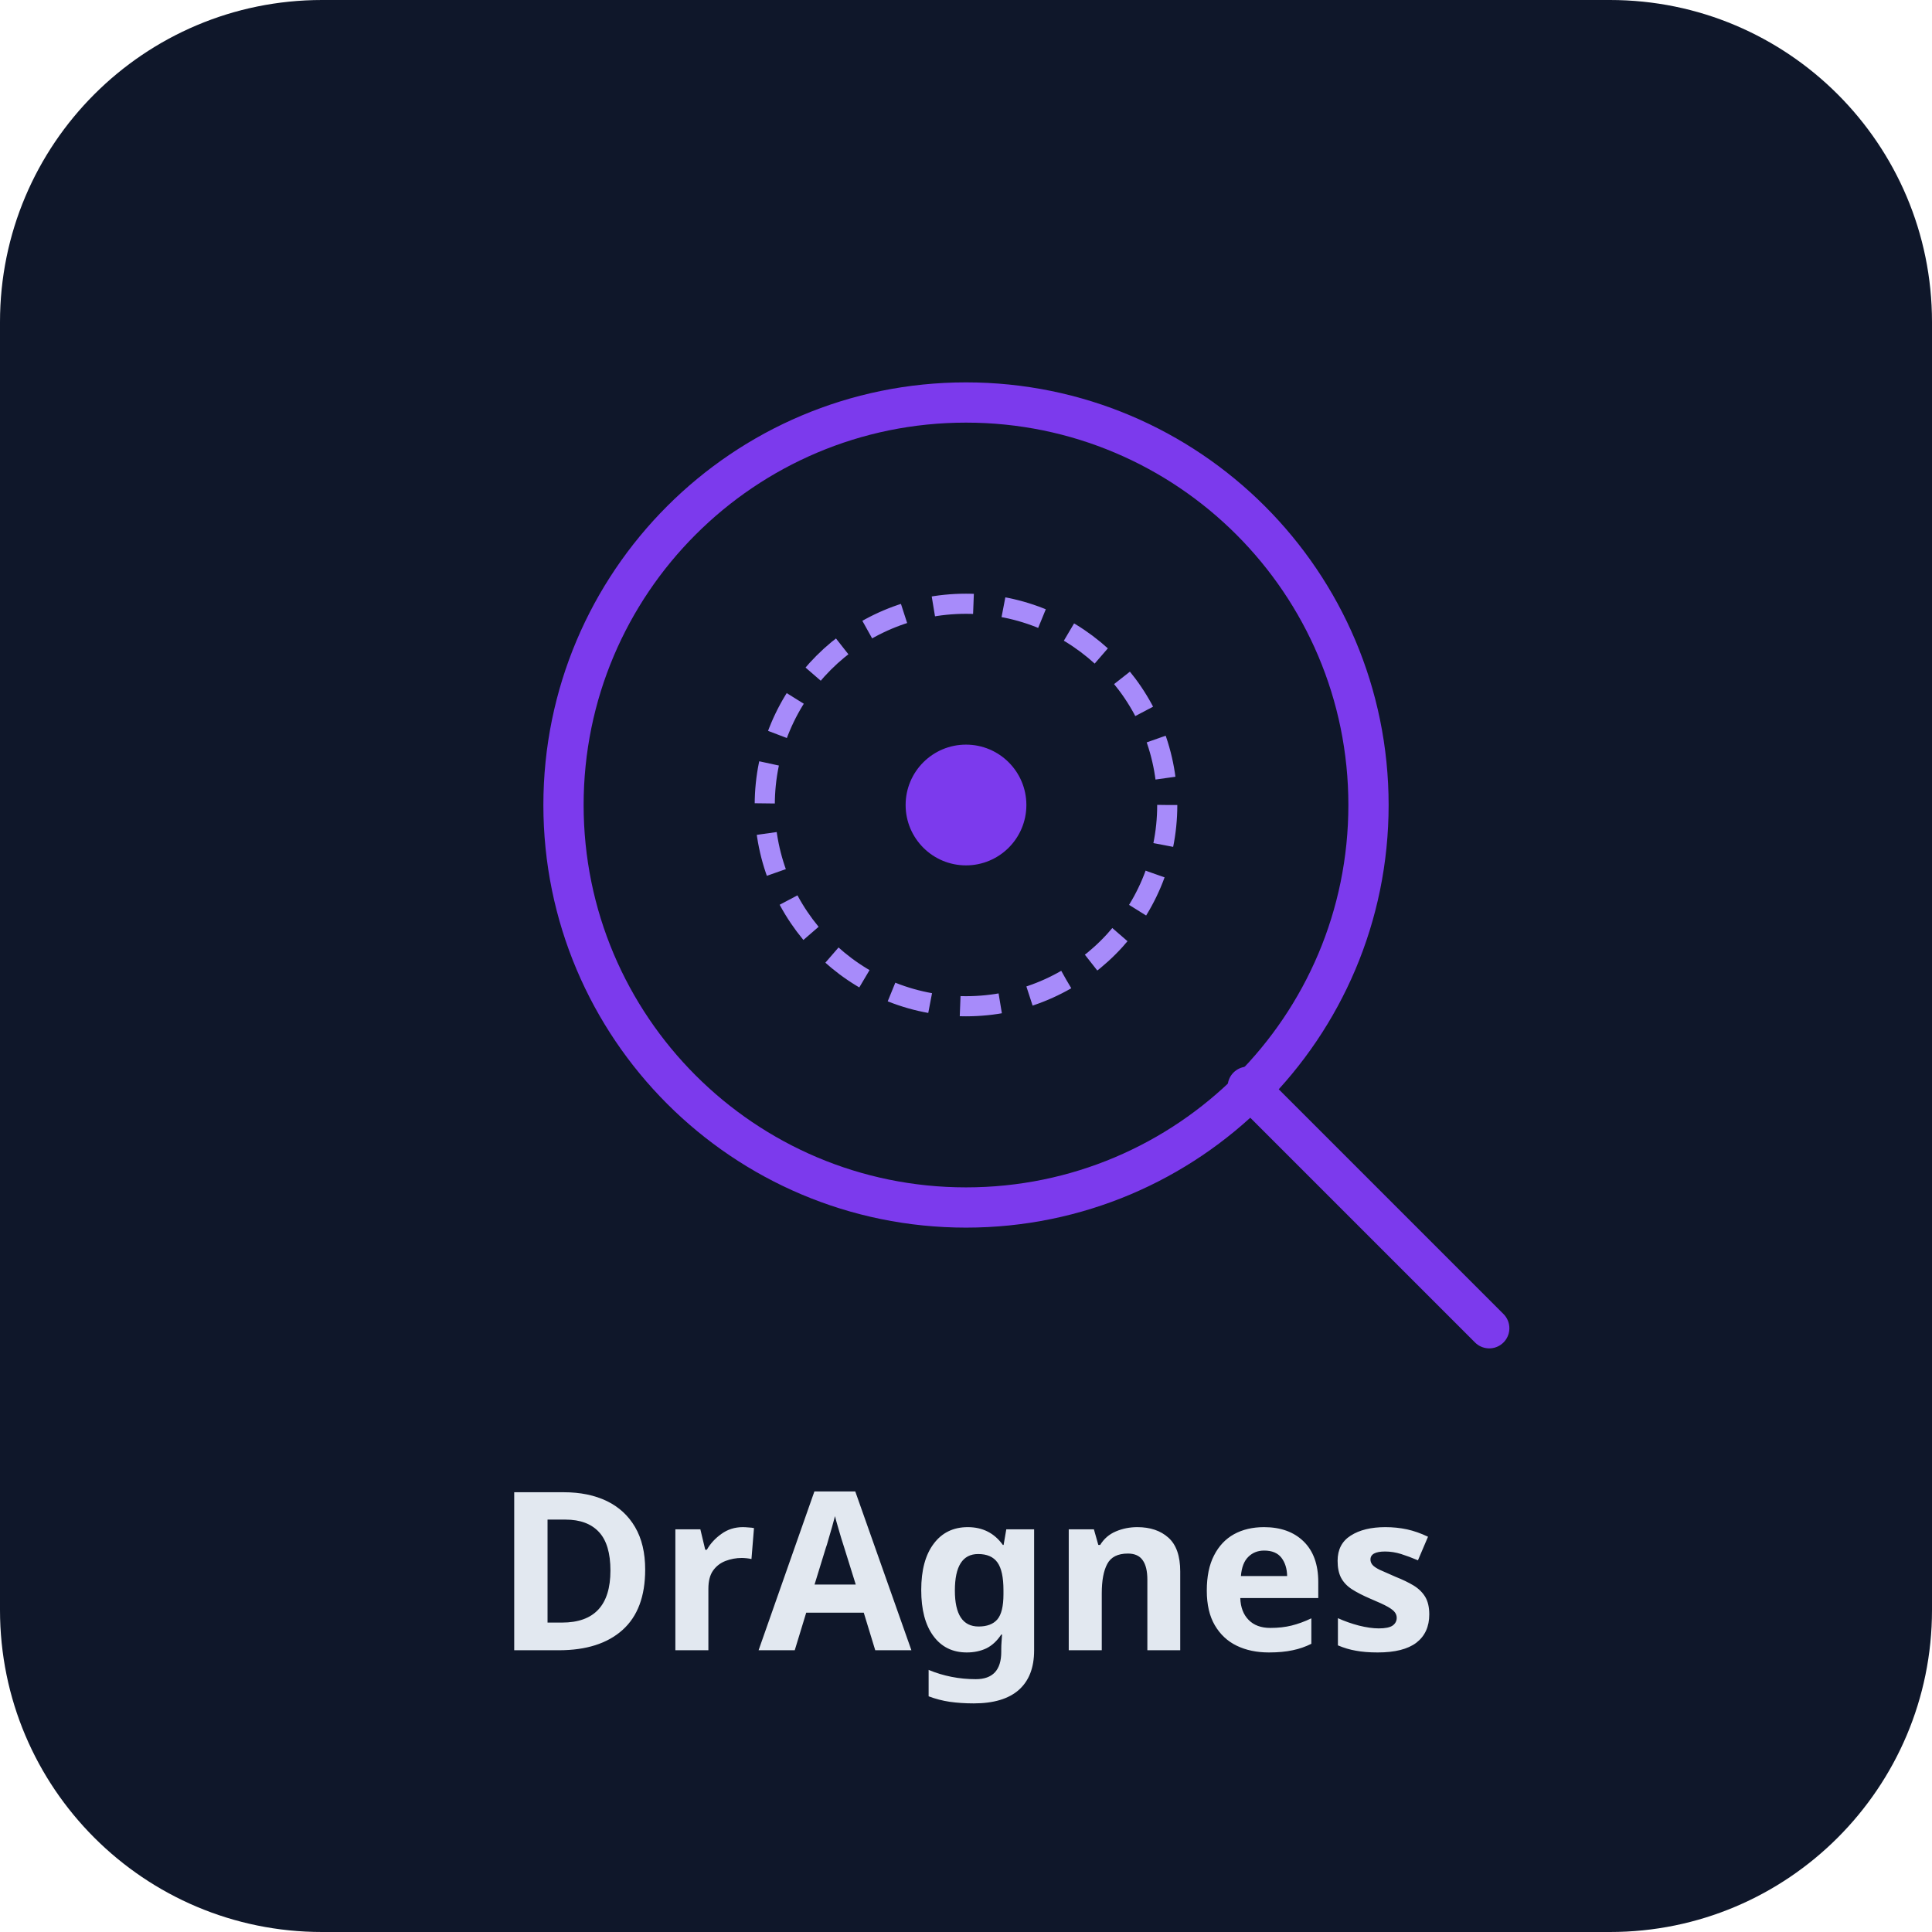
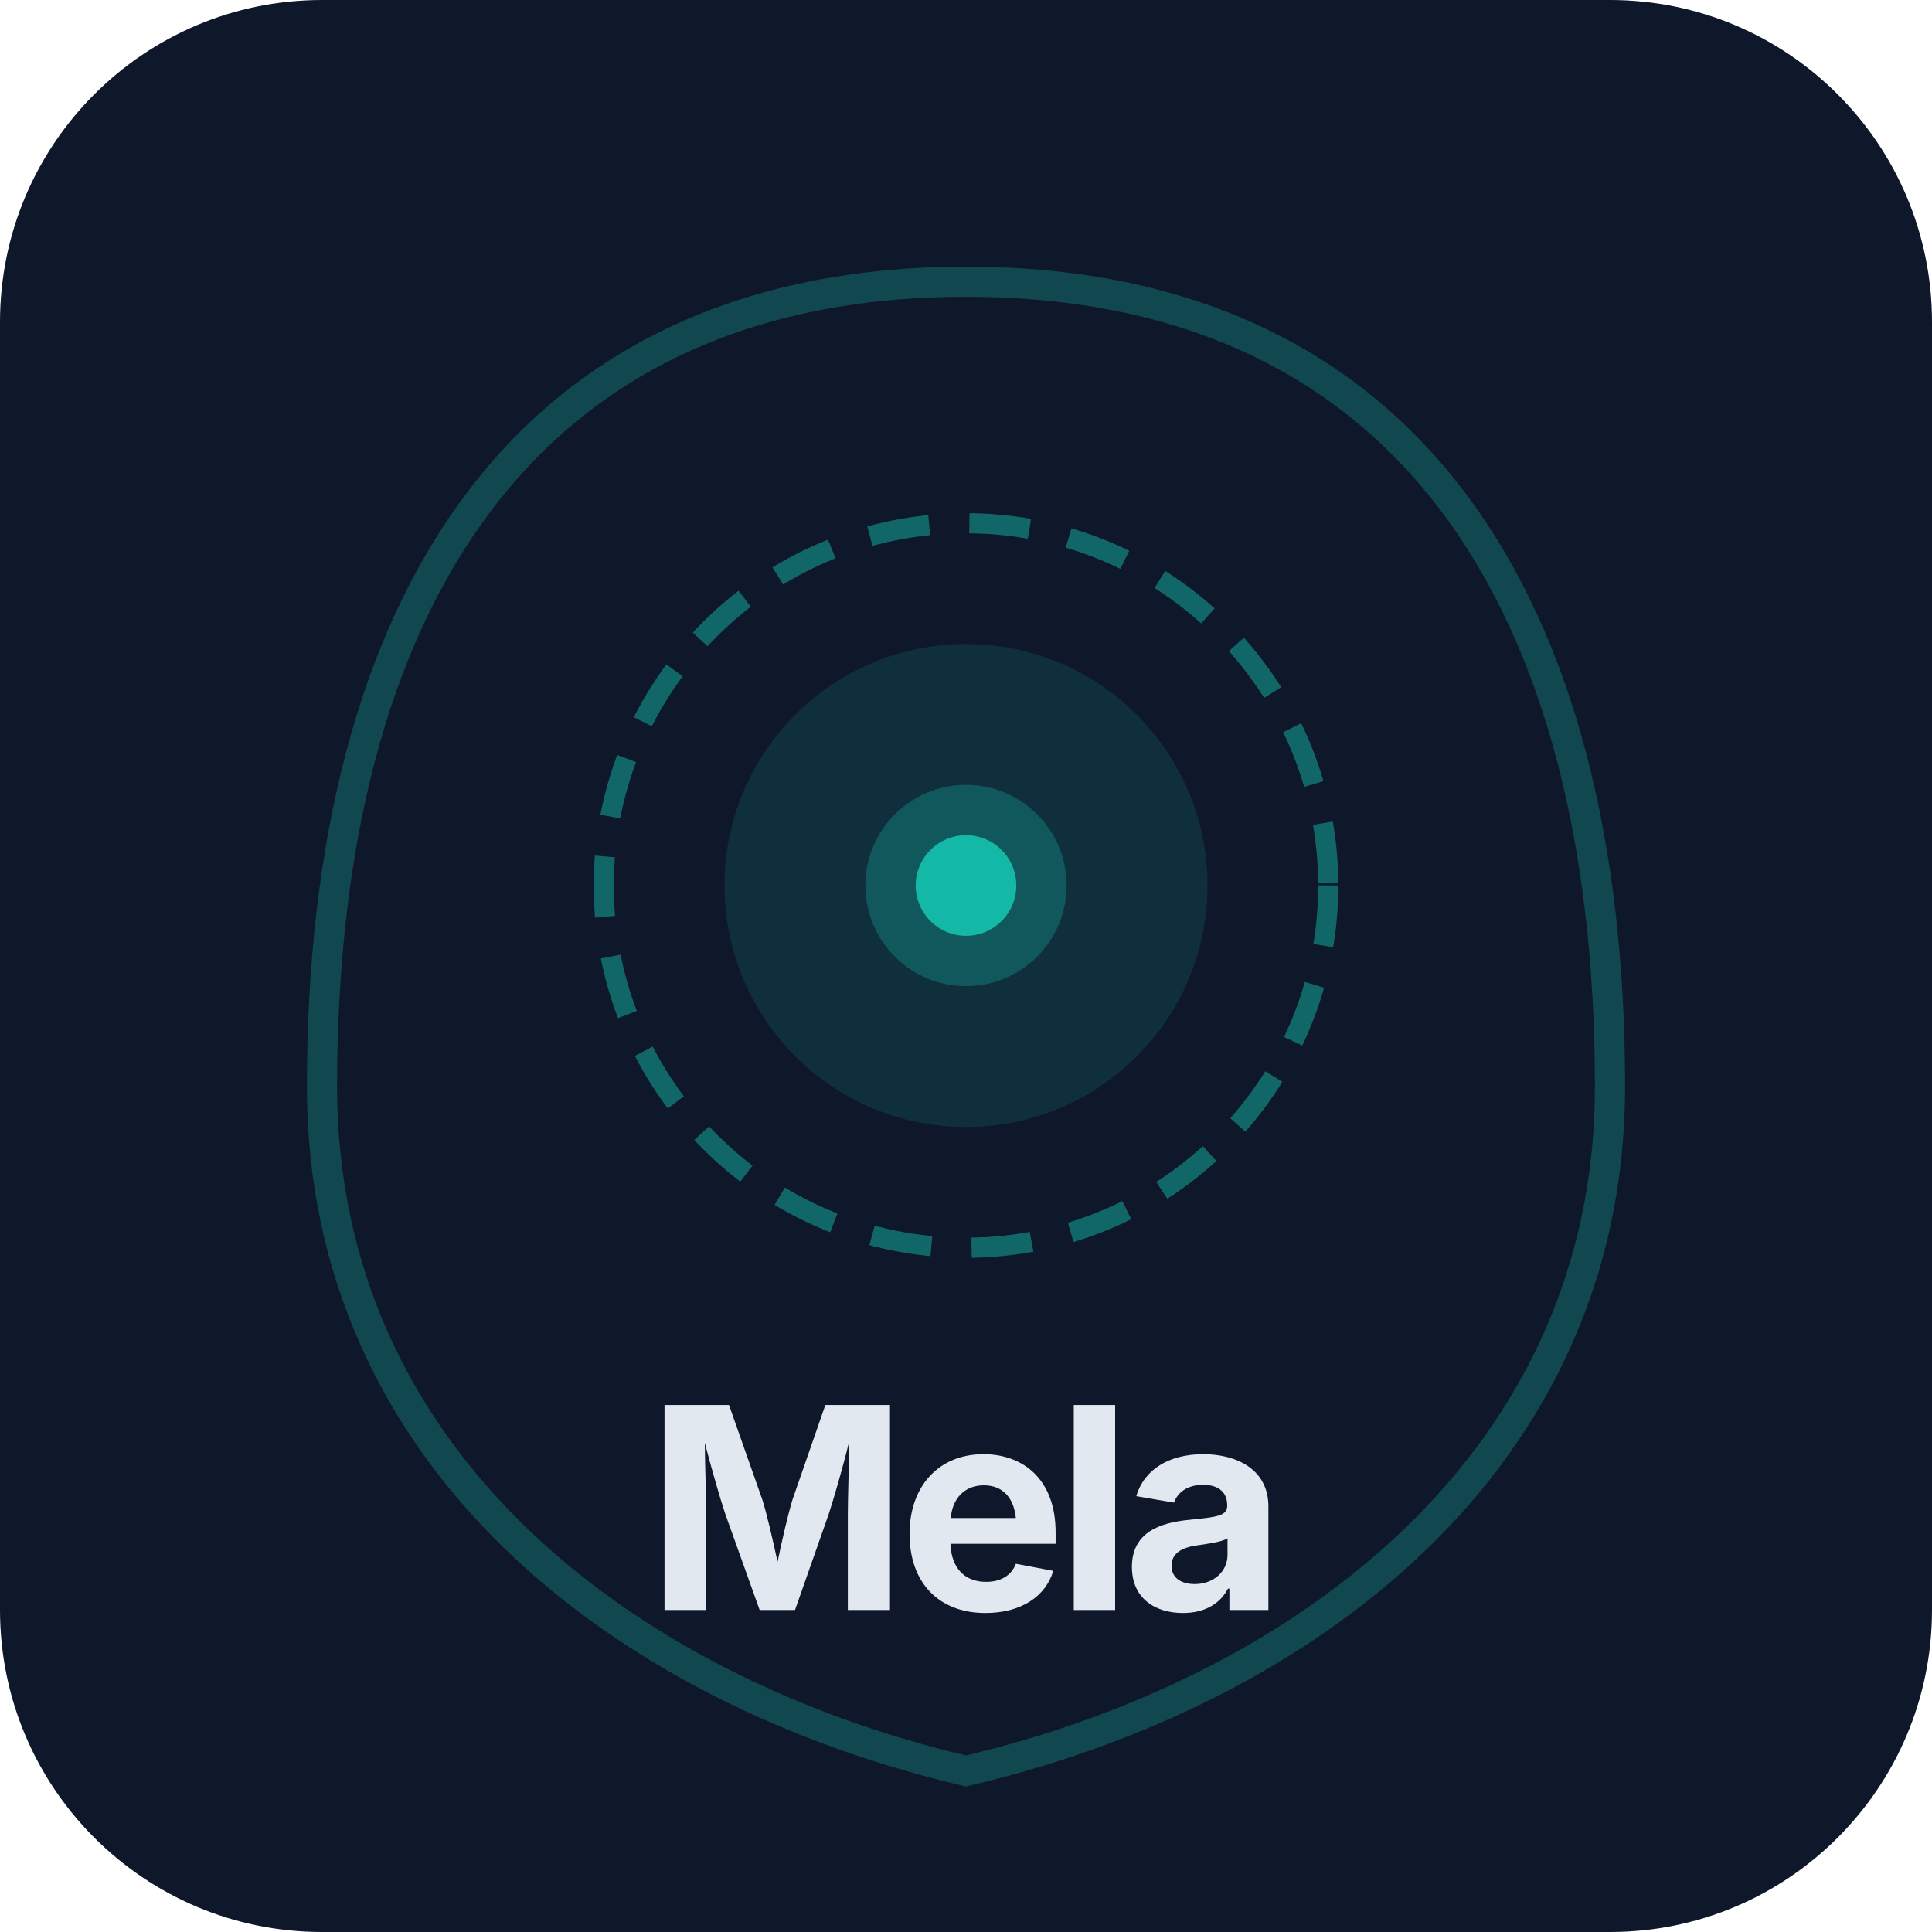
<svg xmlns="http://www.w3.org/2000/svg" width="192" height="192" viewBox="0 0 192 192">
  <rect width="192" height="192" rx="32" fill="#0f172a" />
-   <circle cx="96" cy="80" r="40" fill="none" stroke="#7c3aed" stroke-width="4" />
-   <circle cx="96" cy="80" r="20" fill="none" stroke="#a78bfa" stroke-width="2" stroke-dasharray="4 3" />
-   <circle cx="96" cy="80" r="6" fill="#7c3aed" />
-   <line x1="124" y1="108" x2="148" y2="132" stroke="#7c3aed" stroke-width="4" stroke-linecap="round" />
-   <text x="96" y="164" text-anchor="middle" font-family="system-ui, sans-serif" font-size="22" font-weight="700" fill="#e2e8f0">DrAgnes</text>
+   <path d="M96 28 C140 28 160 60 160 108 C160 145 130 168 96 176 C62 168 32 145 32 108 C32 60 52 28 96 28Z" fill="none" stroke="#14b8a6" stroke-width="3" opacity="0.3" />
+   <circle cx="96" cy="88" r="24" fill="#14b8a6" opacity="0.15" />
+   <circle cx="96" cy="88" r="10" fill="#14b8a6" opacity="0.3" />
+   <circle cx="96" cy="88" r="5" fill="#14b8a6" />
+   <circle cx="96" cy="88" r="36" fill="none" stroke="#14b8a6" stroke-width="2" stroke-dasharray="6 4" opacity="0.5" />
+   <text x="96" y="160" text-anchor="middle" font-family="system-ui, -apple-system, sans-serif" font-size="28" font-weight="700" fill="#e2e8f0" letter-spacing="-1">Mela</text>
</svg>
